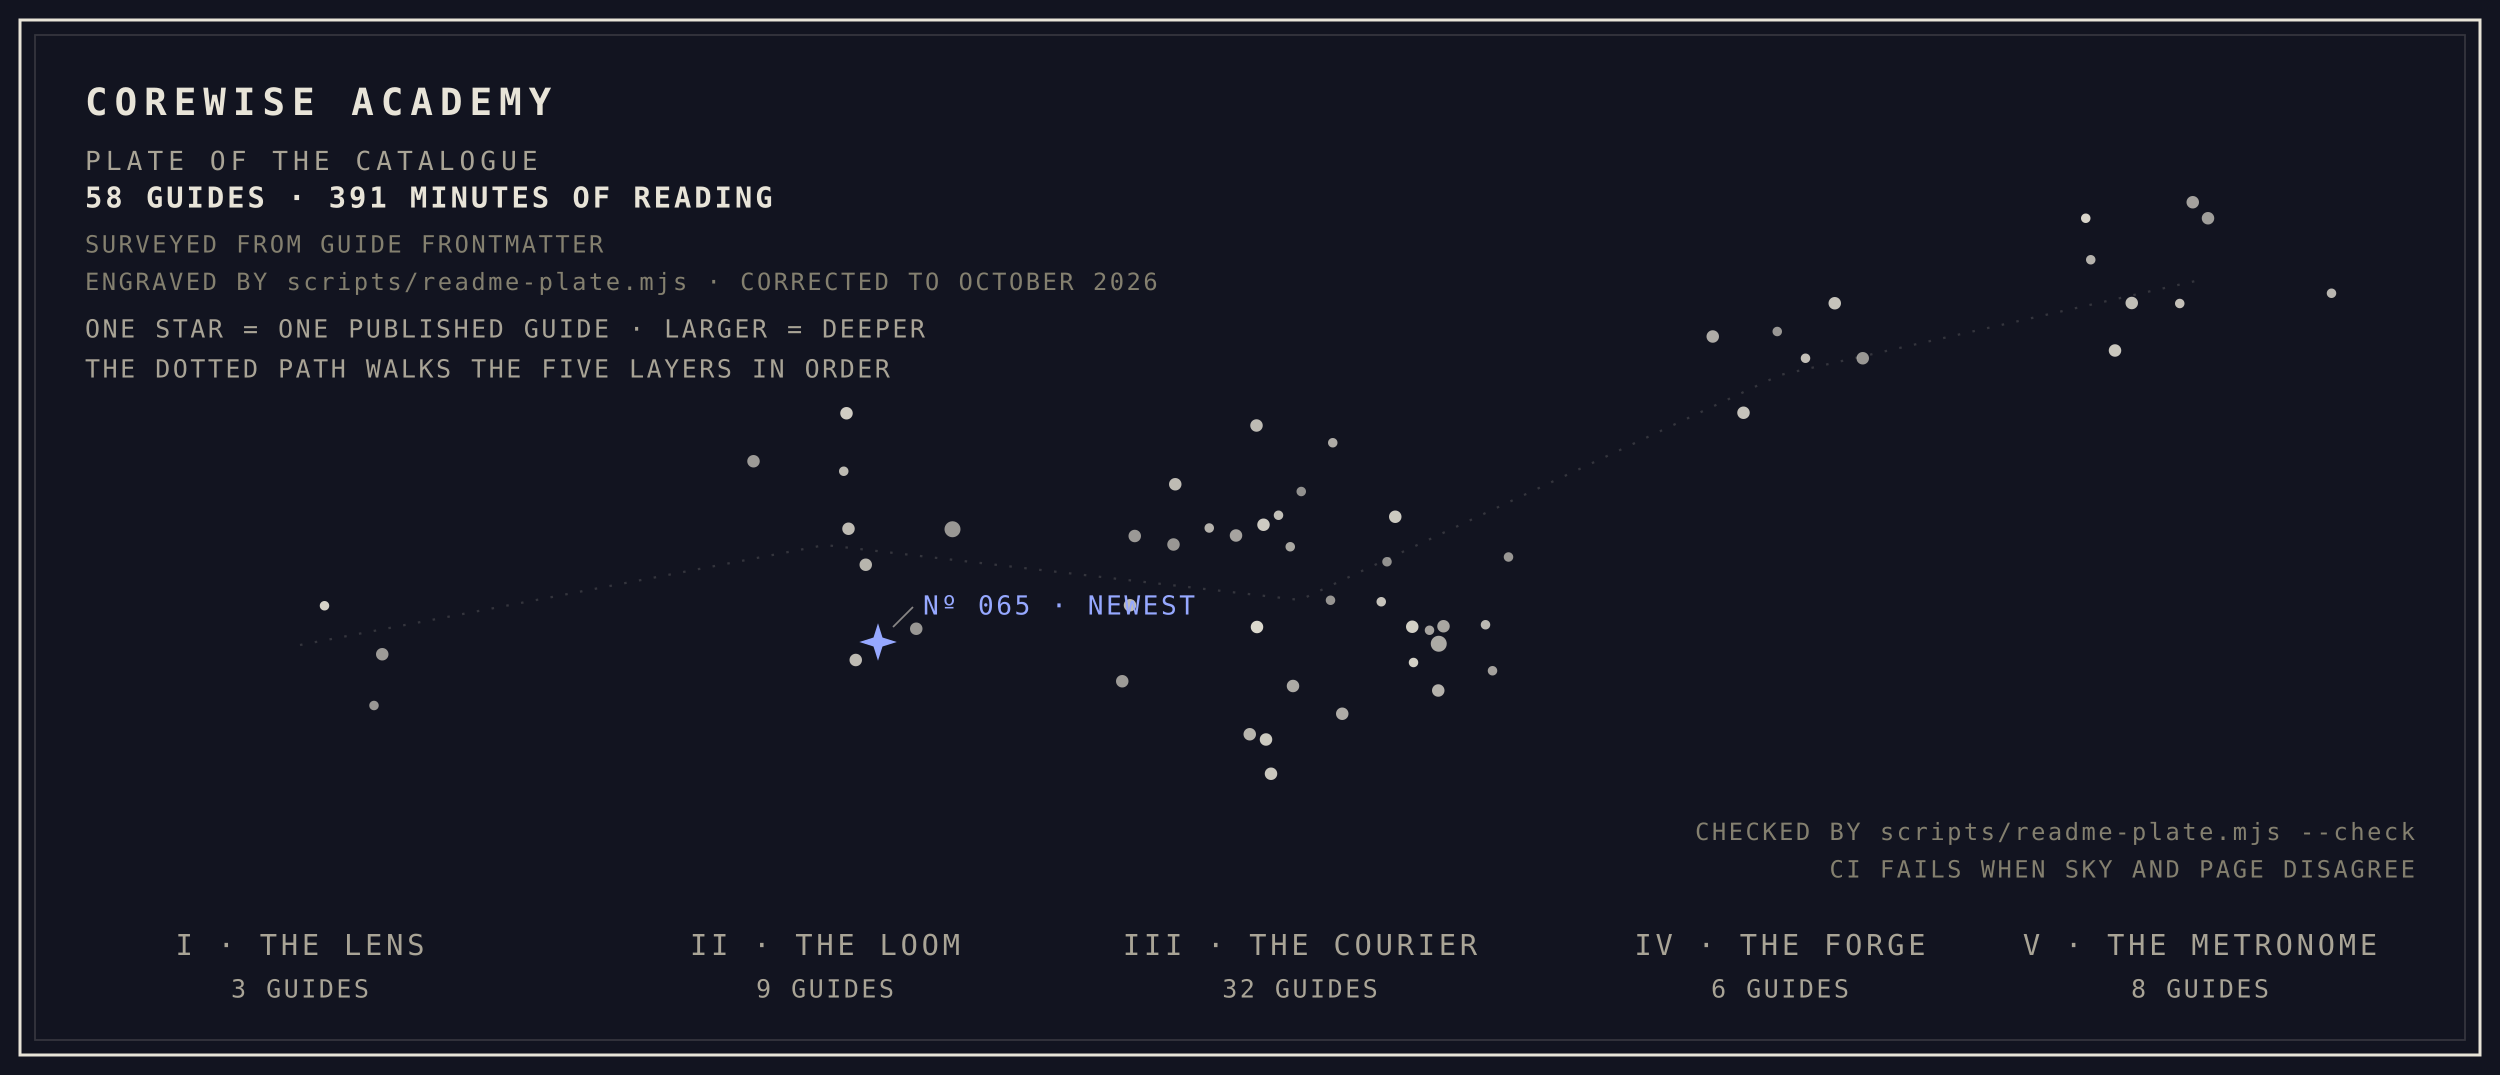
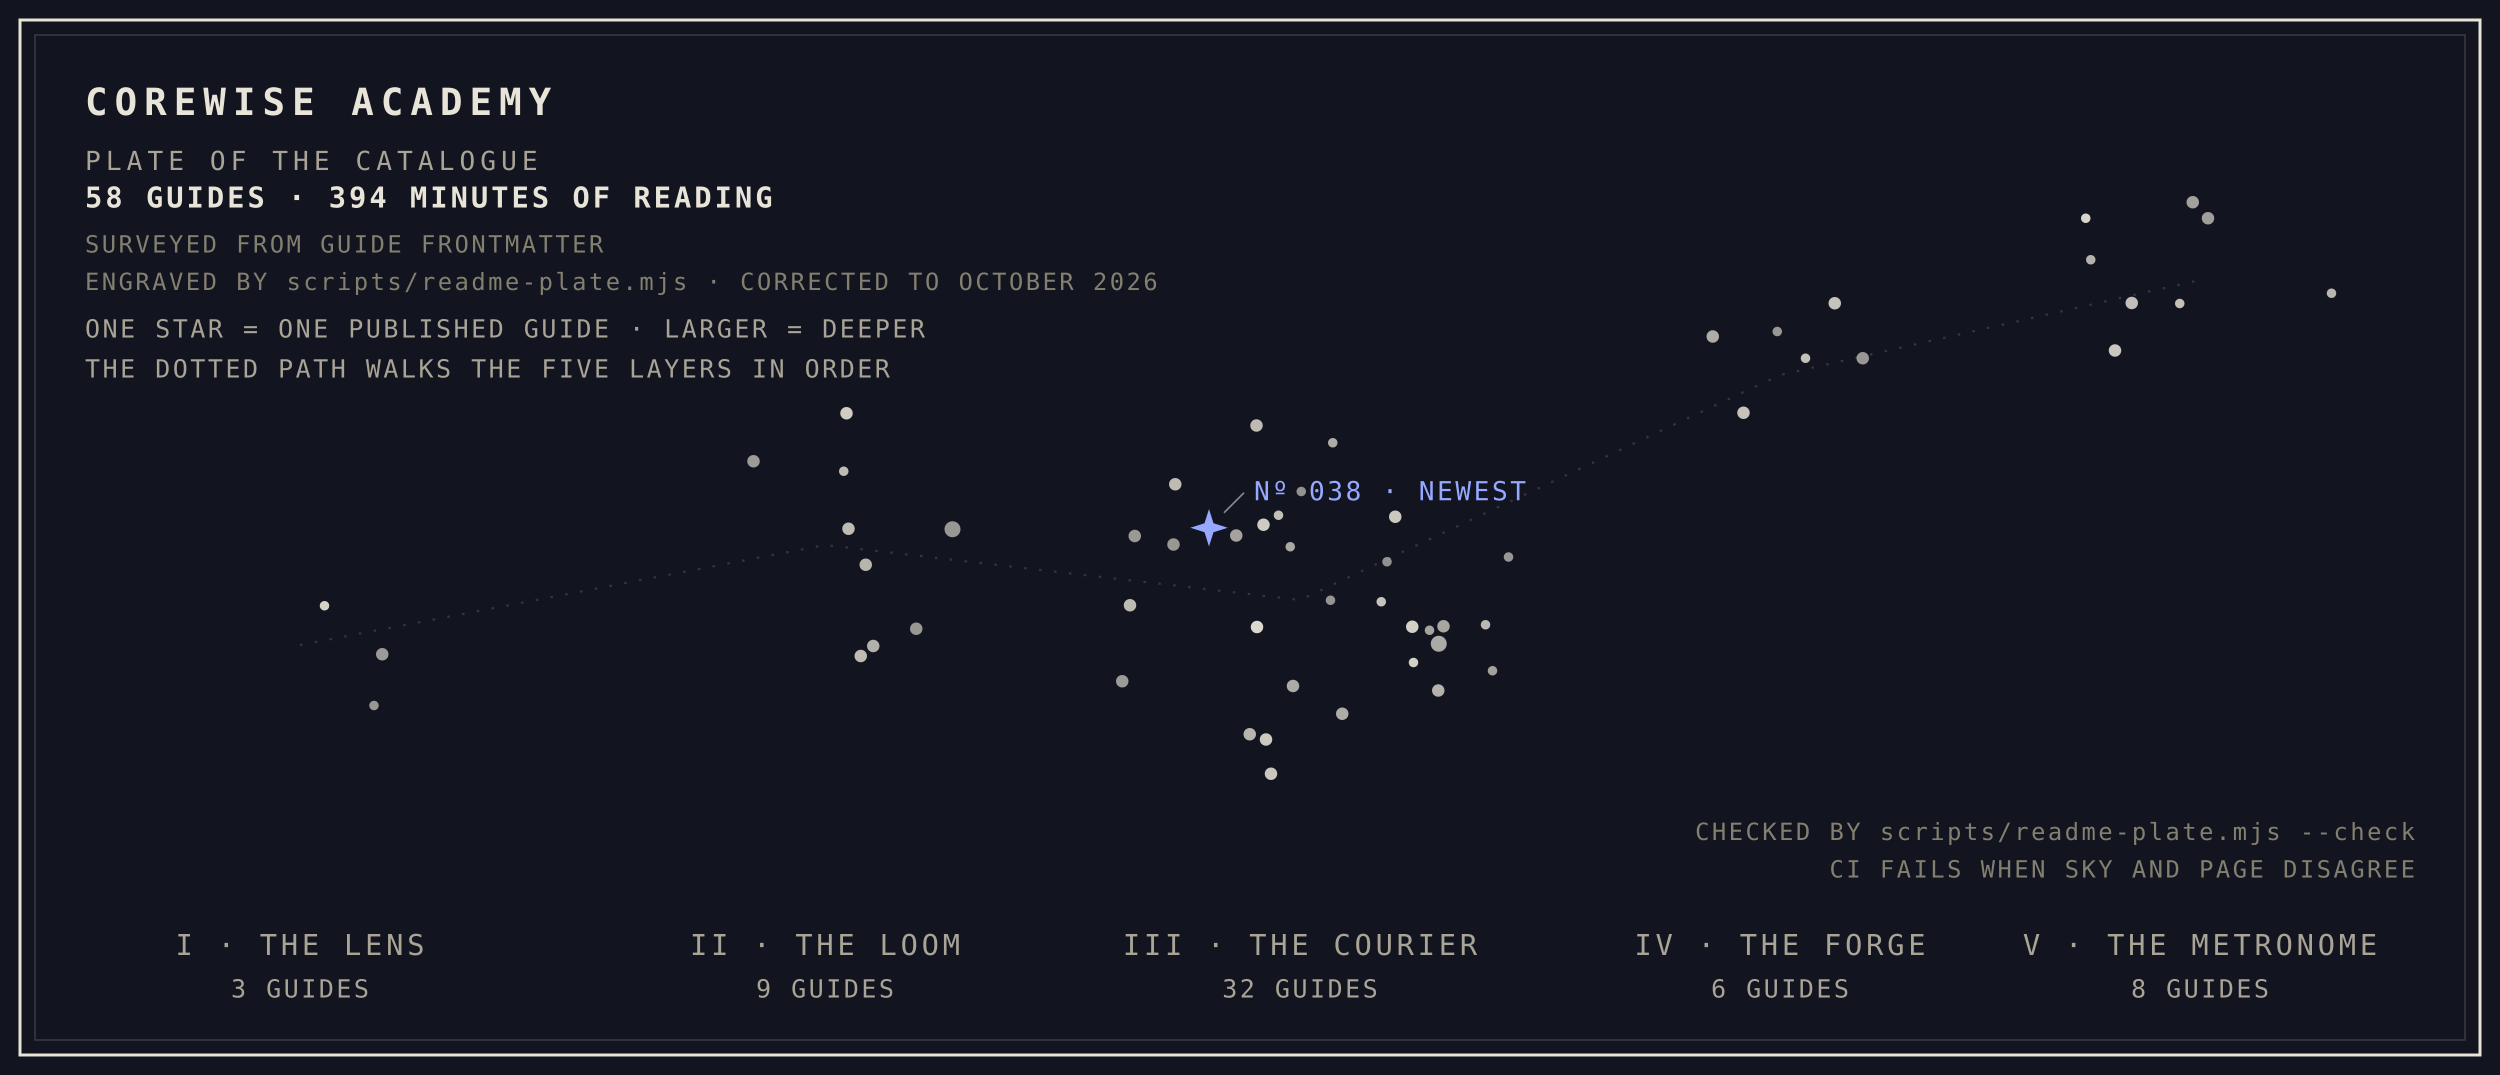
<svg xmlns="http://www.w3.org/2000/svg" viewBox="0 0 1000 430" role="img" aria-label="Chart of the CoreWise Academy catalogue: 58 published guides as stars in five constellations, one per curriculum layer.">
  <g font-family="ui-monospace, 'IBM Plex Mono', SFMono-Regular, Menlo, monospace">
    <rect x="0" y="0" width="1000" height="430" fill="#121420" />
    <rect x="8" y="8" width="984" height="414" fill="none" stroke="#e8e4d8" stroke-width="1.2" />
    <rect x="14" y="14" width="972" height="402" fill="none" stroke="#e8e4d8" stroke-opacity="0.16" stroke-width="0.7" />
    <path d="M 120 258 L 330 218 L 520 240 L 712 150 L 880 112" fill="none" stroke="#e8e4d8" stroke-opacity="0.16" stroke-width="0.9" stroke-dasharray="1 5" />
    <circle cx="129.8" cy="242.3" r="1.9" fill="#e8e4d8" fill-opacity="0.91" />
    <circle cx="149.6" cy="282.2" r="1.9" fill="#e8e4d8" fill-opacity="0.63" />
    <circle cx="152.9" cy="261.7" r="2.5" fill="#e8e4d8" fill-opacity="0.65" />
    <text x="120" y="382" text-anchor="middle" font-size="11.5" letter-spacing="1.5" fill="#a9a496">I · THE LENS</text>
    <text x="120" y="399" text-anchor="middle" font-size="10" letter-spacing="1" fill="#a9a496">3 GUIDES</text>
    <circle cx="337.5" cy="188.5" r="1.9" fill="#e8e4d8" fill-opacity="0.8" />
    <circle cx="381" cy="211.7" r="3.2" fill="#e8e4d8" fill-opacity="0.63" />
    <circle cx="301.4" cy="184.5" r="2.5" fill="#e8e4d8" fill-opacity="0.65" />
-     <path d="M12 0 L14.88 9.12 L24 12 L14.88 14.88 L12 24 L9.12 14.88 L0 12 L9.12 9.12 Z" transform="translate(343.70 249.30) scale(0.625)" fill="#96a8ff" />
+     <circle cx="349.3" cy="258.4" r="2.5" fill="#e8e4d8" fill-opacity="0.75" />
    <circle cx="338.6" cy="165.3" r="2.5" fill="#e8e4d8" fill-opacity="0.89" />
-     <circle cx="342.3" cy="264" r="2.5" fill="#e8e4d8" fill-opacity="0.8" />
+     <circle cx="344.3" cy="262.4" r="2.5" fill="#e8e4d8" fill-opacity="0.8" />
    <circle cx="366.5" cy="251.5" r="2.5" fill="#e8e4d8" fill-opacity="0.63" />
    <circle cx="346.3" cy="225.9" r="2.5" fill="#e8e4d8" fill-opacity="0.77" />
    <circle cx="339.4" cy="211.5" r="2.5" fill="#e8e4d8" fill-opacity="0.8" />
    <text x="330" y="382" text-anchor="middle" font-size="11.5" letter-spacing="1.5" fill="#a9a496">II · THE LOOM</text>
    <text x="330" y="399" text-anchor="middle" font-size="10" letter-spacing="1" fill="#a9a496">9 GUIDES</text>
    <circle cx="575.3" cy="276.2" r="2.5" fill="#e8e4d8" fill-opacity="0.76" />
    <circle cx="469.4" cy="217.8" r="2.5" fill="#e8e4d8" fill-opacity="0.63" />
    <circle cx="564.9" cy="250.7" r="2.5" fill="#e8e4d8" fill-opacity="0.9" />
    <circle cx="516.1" cy="218.7" r="1.9" fill="#e8e4d8" fill-opacity="0.71" />
    <circle cx="448.9" cy="272.5" r="2.5" fill="#e8e4d8" fill-opacity="0.65" />
    <circle cx="536.9" cy="285.5" r="2.5" fill="#e8e4d8" fill-opacity="0.73" />
    <circle cx="506.4" cy="295.8" r="2.5" fill="#e8e4d8" fill-opacity="0.87" />
    <circle cx="552.5" cy="240.7" r="1.9" fill="#e8e4d8" fill-opacity="0.84" />
    <circle cx="505.4" cy="209.9" r="2.5" fill="#e8e4d8" fill-opacity="0.88" />
    <circle cx="517.2" cy="274.4" r="2.5" fill="#e8e4d8" fill-opacity="0.72" />
-     <circle cx="483.7" cy="211.2" r="1.9" fill="#e8e4d8" fill-opacity="0.76" />
+     <path d="M12 0 L14.88 9.12 L24 12 L14.88 14.88 L12 24 L9.12 14.88 L0 12 L9.12 9.12 Z" transform="translate(476.10 203.60) scale(0.625)" fill="#96a8ff" />
    <circle cx="533.1" cy="177.1" r="1.9" fill="#e8e4d8" fill-opacity="0.73" />
    <circle cx="571.8" cy="252.1" r="1.9" fill="#e8e4d8" fill-opacity="0.69" />
-     <circle cx="494.4" cy="214.2" r="2.5" fill="#e8e4d8" fill-opacity="0.69" />
+     <circle cx="494.5" cy="214.2" r="2.5" fill="#e8e4d8" fill-opacity="0.69" />
    <circle cx="520.5" cy="196.6" r="1.9" fill="#e8e4d8" fill-opacity="0.6" />
    <circle cx="575.5" cy="257.5" r="3.2" fill="#e8e4d8" fill-opacity="0.72" />
    <circle cx="453.9" cy="214.4" r="2.5" fill="#e8e4d8" fill-opacity="0.64" />
    <circle cx="532.2" cy="240.1" r="1.9" fill="#e8e4d8" fill-opacity="0.62" />
    <circle cx="470.1" cy="193.7" r="2.5" fill="#e8e4d8" fill-opacity="0.8" />
    <circle cx="502.6" cy="170.2" r="2.5" fill="#e8e4d8" fill-opacity="0.8" />
    <circle cx="452" cy="242.1" r="2.5" fill="#e8e4d8" fill-opacity="0.8" />
    <circle cx="499.9" cy="293.7" r="2.5" fill="#e8e4d8" fill-opacity="0.77" />
    <circle cx="508.4" cy="309.5" r="2.5" fill="#e8e4d8" fill-opacity="0.86" />
    <circle cx="511.4" cy="206.1" r="1.9" fill="#e8e4d8" fill-opacity="0.82" />
    <circle cx="603.4" cy="222.8" r="1.9" fill="#e8e4d8" fill-opacity="0.63" />
    <circle cx="502.8" cy="250.8" r="2.5" fill="#e8e4d8" fill-opacity="0.94" />
    <circle cx="577.4" cy="250.5" r="2.5" fill="#e8e4d8" fill-opacity="0.7" />
    <circle cx="565.4" cy="265" r="1.9" fill="#e8e4d8" fill-opacity="0.9" />
    <circle cx="597" cy="268.3" r="1.9" fill="#e8e4d8" fill-opacity="0.68" />
    <circle cx="594.2" cy="249.9" r="1.9" fill="#e8e4d8" fill-opacity="0.79" />
    <circle cx="554.8" cy="224.7" r="1.9" fill="#e8e4d8" fill-opacity="0.6" />
    <circle cx="558.1" cy="206.7" r="2.5" fill="#e8e4d8" fill-opacity="0.87" />
    <text x="520" y="382" text-anchor="middle" font-size="11.5" letter-spacing="1.5" fill="#a9a496">III · THE COURIER</text>
    <text x="520" y="399" text-anchor="middle" font-size="10" letter-spacing="1" fill="#a9a496">32 GUIDES</text>
    <circle cx="710.9" cy="132.6" r="1.9" fill="#e8e4d8" fill-opacity="0.63" />
    <circle cx="745.1" cy="143.3" r="2.5" fill="#e8e4d8" fill-opacity="0.63" />
    <circle cx="722.2" cy="143.3" r="1.9" fill="#e8e4d8" fill-opacity="0.83" />
    <circle cx="697.4" cy="165.1" r="2.5" fill="#e8e4d8" fill-opacity="0.84" />
    <circle cx="685.1" cy="134.6" r="2.5" fill="#e8e4d8" fill-opacity="0.73" />
    <circle cx="733.9" cy="121.3" r="2.5" fill="#e8e4d8" fill-opacity="0.84" />
    <text x="712" y="382" text-anchor="middle" font-size="11.5" letter-spacing="1.5" fill="#a9a496">IV · THE FORGE</text>
    <text x="712" y="399" text-anchor="middle" font-size="10" letter-spacing="1" fill="#a9a496">6 GUIDES</text>
    <circle cx="846" cy="140.2" r="2.5" fill="#e8e4d8" fill-opacity="0.86" />
    <circle cx="852.7" cy="121.2" r="2.5" fill="#e8e4d8" fill-opacity="0.82" />
    <circle cx="871.9" cy="121.4" r="1.9" fill="#e8e4d8" fill-opacity="0.83" />
    <circle cx="883.2" cy="87.3" r="2.5" fill="#e8e4d8" fill-opacity="0.66" />
    <circle cx="836.3" cy="103.9" r="1.9" fill="#e8e4d8" fill-opacity="0.76" />
    <circle cx="877.1" cy="80.9" r="2.5" fill="#e8e4d8" fill-opacity="0.68" />
    <circle cx="932.6" cy="117.3" r="1.9" fill="#e8e4d8" fill-opacity="0.78" />
    <circle cx="834.3" cy="87.3" r="1.9" fill="#e8e4d8" fill-opacity="0.93" />
    <text x="880" y="382" text-anchor="middle" font-size="11.5" letter-spacing="1.5" fill="#a9a496">V · THE METRONOME</text>
    <text x="880" y="399" text-anchor="middle" font-size="10" letter-spacing="1" fill="#a9a496">8 GUIDES</text>
-     <path d="M 357.2 250.8 L 365.2 242.8" stroke="#e8e4d8" stroke-opacity="0.55" stroke-width="0.7" fill="none" />
-     <text x="369.2" y="245.8" font-size="10.5" letter-spacing="1" fill="#96a8ff">Nº 065 · NEWEST</text>
+     <path d="M 489.6 205.1 L 497.6 197.1" stroke="#e8e4d8" stroke-opacity="0.55" stroke-width="0.7" fill="none" />
+     <text x="501.6" y="200.1" font-size="10.5" letter-spacing="1" fill="#96a8ff">Nº 038 · NEWEST</text>
    <text x="34" y="46" font-size="15" letter-spacing="2.8" fill="#e8e4d8" font-weight="600">COREWISE ACADEMY</text>
    <text x="34" y="68" font-size="10.5" letter-spacing="2" fill="#a9a496" font-weight="400">PLATE OF THE CATALOGUE</text>
-     <text x="34" y="83" font-size="11.5" letter-spacing="1.2" fill="#e8e4d8" font-weight="600">58 GUIDES · 391 MINUTES OF READING</text>
+     <text x="34" y="83" font-size="11.5" letter-spacing="1.2" fill="#e8e4d8" font-weight="600">58 GUIDES · 394 MINUTES OF READING</text>
    <text x="34" y="101" font-size="9.5" letter-spacing="1" fill="#84806f" font-weight="400">SURVEYED FROM GUIDE FRONTMATTER</text>
    <text x="34" y="116" font-size="9.5" letter-spacing="1" fill="#84806f" font-weight="400">ENGRAVED BY scripts/readme-plate.mjs · CORRECTED TO OCTOBER 2026</text>
    <text x="34" y="135" font-size="10" letter-spacing="1" fill="#a9a496">ONE STAR = ONE PUBLISHED GUIDE · LARGER = DEEPER</text>
    <text x="34" y="151" font-size="10" letter-spacing="1" fill="#a9a496">THE DOTTED PATH WALKS THE FIVE LAYERS IN ORDER</text>
    <text x="966" y="336" text-anchor="end" font-size="9.5" letter-spacing="1" fill="#84806f">CHECKED BY scripts/readme-plate.mjs --check</text>
    <text x="966" y="351" text-anchor="end" font-size="9.5" letter-spacing="1" fill="#84806f">CI FAILS WHEN SKY AND PAGE DISAGREE</text>
  </g>
</svg>
